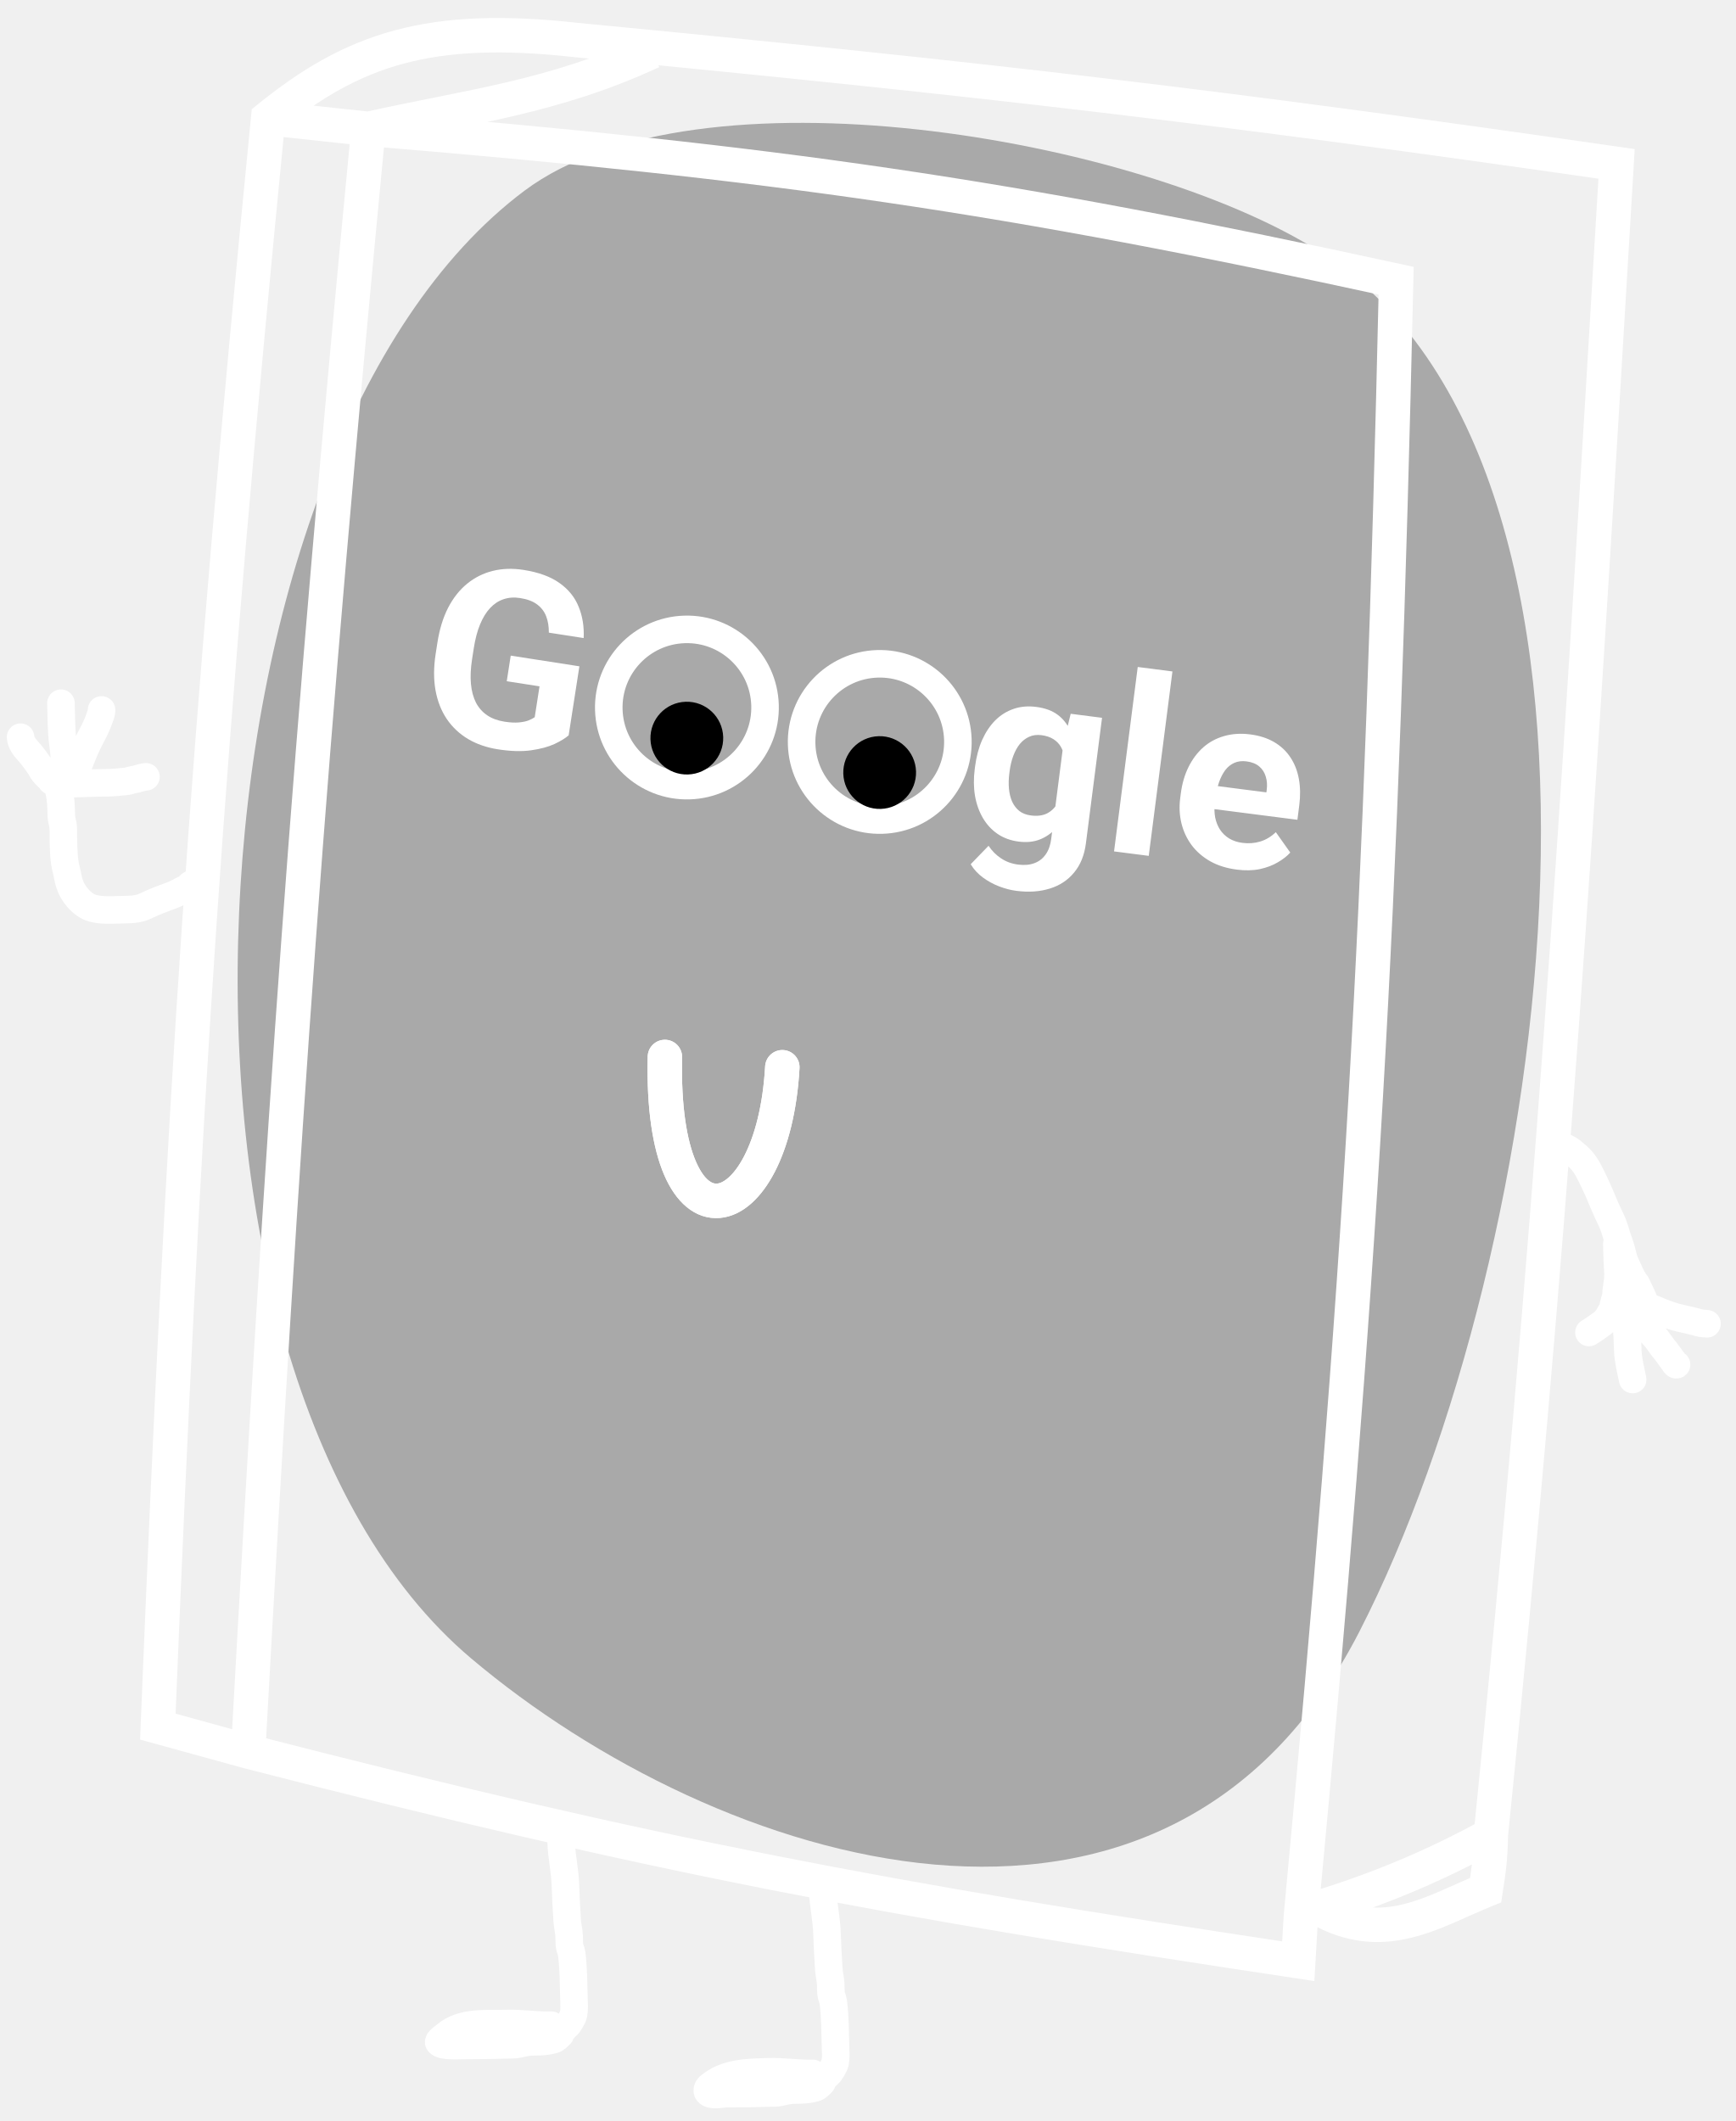
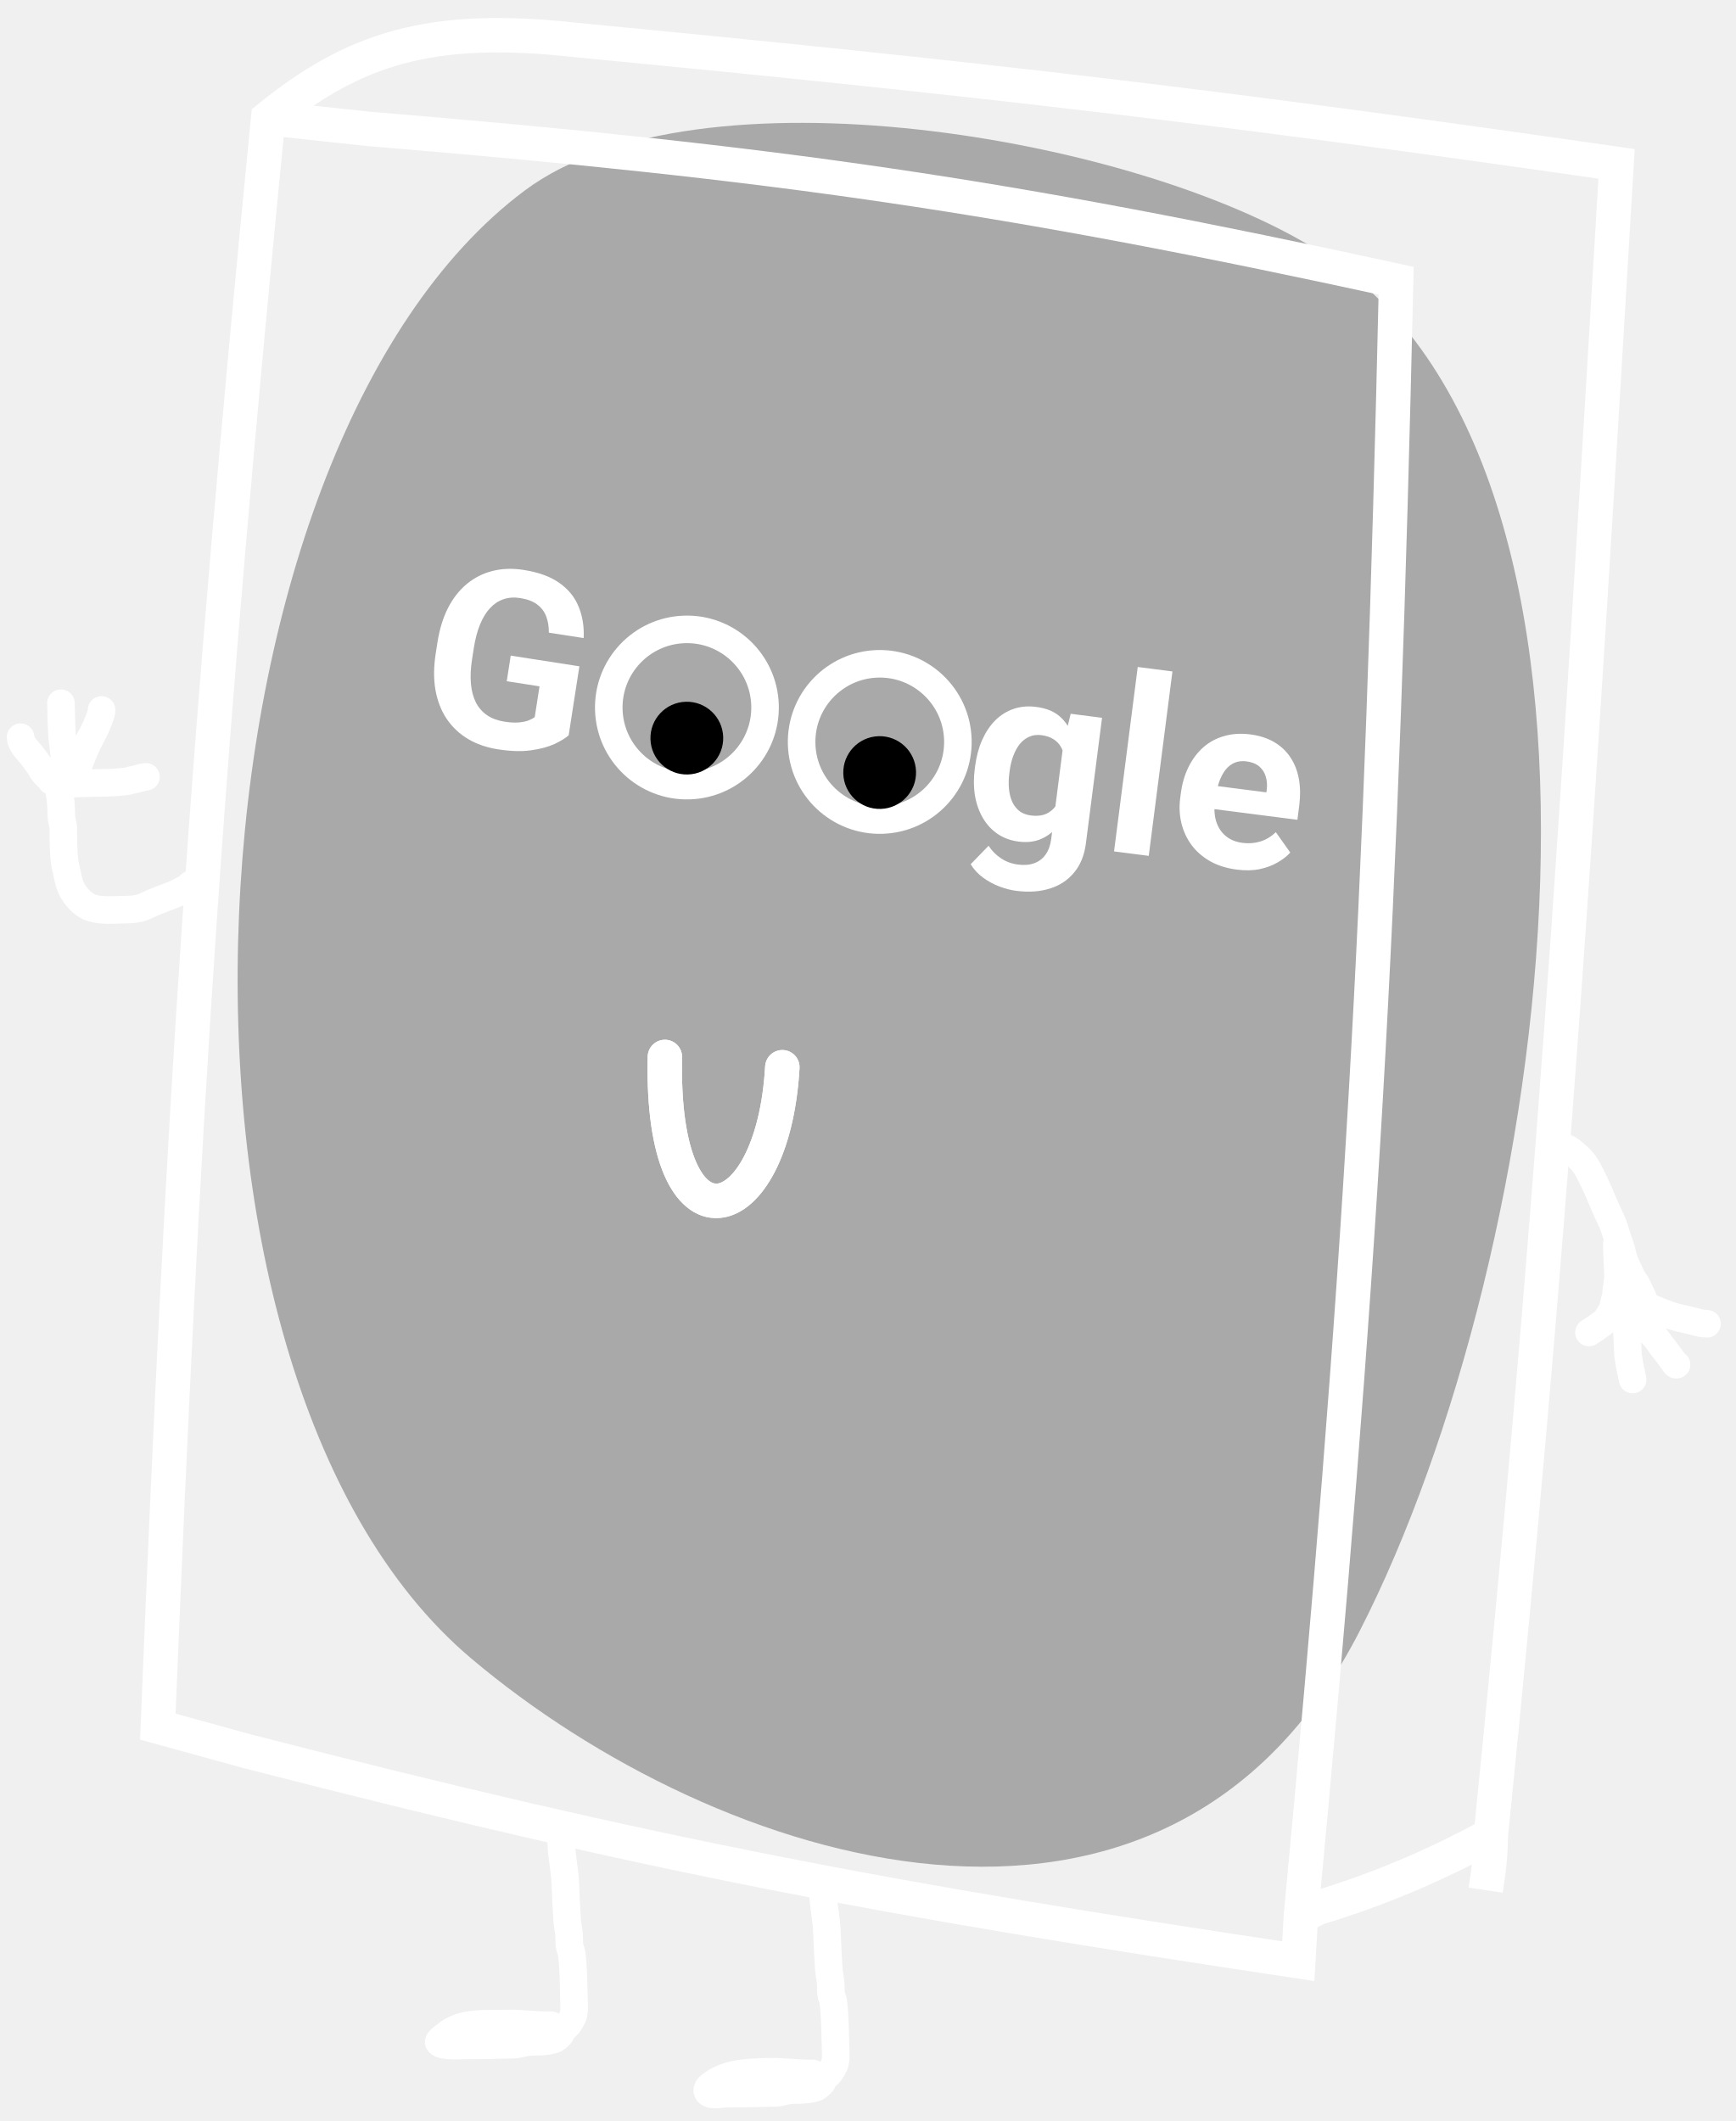
<svg xmlns="http://www.w3.org/2000/svg" width="252" height="308" viewBox="0 0 252 308" fill="none">
  <path d="M118.018 301.085C115.871 301.149 113.742 300.786 111.604 300.85C108.618 300.939 105.341 300.94 102.936 303.031C102.751 303.192 102.598 303.574 102.77 303.807C103.234 304.437 104.864 304.027 105.511 304.028C107.86 304.031 110.2 303.988 112.55 303.918C113.256 303.897 113.877 303.654 114.568 303.561C115.117 303.487 115.685 303.504 116.239 303.487C116.964 303.466 117.58 303.391 118.283 303.213C118.776 303.087 118.975 302.743 119.339 302.433M115.906 301.895L118.431 301.82C118.868 301.807 119.511 301.932 119.849 301.611C119.988 301.479 120.113 301.324 120.264 301.207C120.567 300.974 121.182 299.912 121.258 299.529C121.408 298.76 121.342 297.991 121.319 297.213C121.254 295.045 121.267 292.862 120.994 290.709C120.938 290.272 120.691 289.878 120.659 289.449C120.627 289.005 120.64 288.555 120.619 288.11C120.586 287.381 120.387 286.666 120.341 285.935C120.23 284.186 120.129 282.436 120.077 280.675C120.015 278.619 119.528 276.63 119.467 274.583" stroke="white" stroke-width="4" stroke-linecap="round" />
-   <path d="M230.715 193.496C231.074 193.24 231.458 193.045 231.812 192.771C232.289 192.403 232.944 192.037 233.299 191.538C233.48 191.283 233.637 191.003 233.788 190.729C233.91 190.506 234.064 190.329 234.156 190.082C234.236 189.865 234.258 189.62 234.303 189.395C234.364 189.085 234.479 188.787 234.559 188.481C234.665 188.072 234.666 187.666 234.712 187.249C234.775 186.68 234.892 186.117 234.921 185.545C234.965 184.674 234.855 183.815 234.83 182.947L234.761 180.669M237.063 200.327C236.767 198.884 236.393 197.49 236.349 196.009C236.311 194.757 236.279 193.523 236.112 192.28C235.911 190.786 236.064 189.251 235.851 187.76C235.743 187.003 235.813 186.238 235.658 185.486C235.562 185.02 235.526 184.478 235.364 184.036M243.435 198.172C243.308 198.292 243.041 197.799 242.98 197.712C242.75 197.387 242.497 197.073 242.273 196.744C242.064 196.437 241.832 196.16 241.597 195.873C241.216 195.408 240.892 194.892 240.522 194.417C240.295 194.124 240.037 193.863 239.796 193.582C239.52 193.258 239.334 192.891 239.128 192.522C238.758 191.857 238.339 191.216 237.944 190.565C237.63 190.049 237.336 189.543 237.075 188.998C236.832 188.492 236.581 187.982 236.262 187.52M247.855 192.231C247.688 192.202 247.525 192.204 247.357 192.194C246.912 192.169 246.498 192.028 246.071 191.913C245.418 191.736 244.745 191.594 244.084 191.447C243.006 191.208 241.984 190.853 240.967 190.428C238.851 189.545 236.627 188.745 234.674 187.526M238.197 189C238.011 188.528 240.286 191.939 237.623 186.516C237.076 185.826 236.746 185.095 236.397 184.289C236.162 183.745 235.866 183.25 235.724 182.663C235.547 181.929 235.362 181.223 235.11 180.51C234.865 179.819 234.64 179.104 234.427 178.403C234.182 177.601 233.801 176.869 233.445 176.111C232.763 174.653 232.209 173.131 231.497 171.688C230.926 170.529 230.406 169.295 229.502 168.339C229.195 168.014 228.821 167.713 228.486 167.415C228.142 167.109 227.753 166.84 227.33 166.662C227.013 166.529 226.739 166.425 226.412 166.33C226.225 166.275 226.009 166.286 225.844 166.182" stroke="white" stroke-width="4" stroke-linecap="round" />
+   <path d="M230.715 193.496C231.074 193.24 231.458 193.045 231.812 192.771C232.289 192.403 232.944 192.037 233.299 191.538C233.48 191.283 233.637 191.003 233.787 190.729C233.91 190.506 234.064 190.329 234.156 190.082C234.236 189.865 234.258 189.62 234.303 189.395C234.364 189.085 234.479 188.787 234.558 188.481C234.665 188.072 234.666 187.666 234.712 187.249C234.775 186.68 234.892 186.117 234.921 185.545C234.965 184.674 234.855 183.815 234.829 182.947L234.761 180.669M237.063 200.327C236.767 198.884 236.393 197.49 236.349 196.009C236.311 194.757 236.279 193.523 236.112 192.28C235.911 190.786 236.064 189.251 235.851 187.76C235.743 187.003 235.813 186.238 235.658 185.486C235.562 185.02 235.526 184.478 235.364 184.036M243.435 198.172C243.308 198.292 243.041 197.799 242.98 197.712C242.75 197.387 242.497 197.073 242.273 196.744C242.064 196.437 241.832 196.16 241.597 195.873C241.216 195.408 240.891 194.892 240.522 194.417C240.295 194.124 240.037 193.863 239.796 193.582C239.519 193.258 239.334 192.891 239.128 192.522C238.758 191.857 238.339 191.216 237.944 190.565C237.63 190.049 237.336 189.543 237.075 188.998C236.832 188.492 236.581 187.982 236.262 187.52M247.855 192.231C247.688 192.202 247.525 192.204 247.357 192.194C246.912 192.169 246.498 192.028 246.071 191.913C245.418 191.736 244.744 191.594 244.084 191.447C243.006 191.208 241.984 190.853 240.967 190.428C238.851 189.545 236.627 188.745 234.674 187.526M238.197 189C238.011 188.528 240.286 191.939 237.623 186.516C237.076 185.826 236.746 185.095 236.397 184.289C236.162 183.745 235.866 183.25 235.724 182.663C235.547 181.929 235.362 181.223 235.109 180.51C234.865 179.819 234.64 179.104 234.426 178.403C234.182 177.601 233.801 176.869 233.445 176.111C232.763 174.653 232.209 173.131 231.497 171.688C230.926 170.529 230.406 169.295 229.502 168.339C229.195 168.014 228.821 167.713 228.486 167.415C228.142 167.109 227.753 166.84 227.33 166.662C227.013 166.529 226.739 166.425 226.412 166.33C226.225 166.275 226.009 166.286 225.843 166.182" stroke="white" stroke-width="4" stroke-linecap="round" />
  <path d="M68.395 240.81C18.564 198.718 25.827 65.378 76.151 27.697C101.203 8.939 165.041 19.846 191.372 36.402C241.243 67.758 225.537 182.071 197.372 236.952C169.206 291.832 104.074 270.948 68.395 240.81Z" fill="#A9A9A9" />
  <circle cx="99.74" cy="102.74" r="11.347" transform="rotate(-1.71353 99.7403 102.74)" stroke="white" stroke-width="4" />
  <circle cx="127.74" cy="107.74" r="11.347" transform="rotate(-1.71353 127.74 107.74)" stroke="white" stroke-width="4" />
  <circle cx="99.727" cy="107.186" r="5.283" transform="rotate(-1.71353 99.7269 107.186)" fill="black" />
  <circle cx="127.727" cy="112.186" r="5.283" transform="rotate(-1.71353 127.727 112.186)" fill="black" />
-   <path d="M202.719 40.761L205.218 40.818L205.265 38.758L203.252 38.319L202.719 40.761ZM188.51 284.795L188.138 287.268L190.846 287.675L191.006 284.941L188.51 284.795ZM36.031 254.341L35.368 256.752L35.388 256.757L35.408 256.762L36.031 254.341ZM38.94 17.148L37.364 15.207L36.554 15.865L36.452 16.904L38.94 17.148ZM83.621 5.807L83.344 8.292L83.363 8.294L83.382 8.296L83.621 5.807ZM234.726 23.797L237.222 23.945L237.358 21.65L235.082 21.322L234.726 23.797ZM188.889 278.281L186.4 278.047L186.396 278.091L186.393 278.136L188.889 278.281ZM22.917 250.732L20.419 250.63L20.339 252.615L22.254 253.142L22.917 250.732ZM191.344 277.047L190.619 274.655L190.413 274.717L190.221 274.814L191.344 277.047ZM215.714 274.477L216.65 276.795L217.972 276.261L218.185 274.852L215.714 274.477ZM99.042 153.543C99.073 152.163 97.979 151.019 96.599 150.987C95.219 150.956 94.074 152.05 94.043 153.43L99.042 153.543ZM116.091 155.118C116.168 153.74 115.114 152.559 113.735 152.482C112.357 152.404 111.176 153.458 111.099 154.837L116.091 155.118ZM53.288 21.205C112.363 26.079 145.441 30.834 202.187 43.204L203.252 38.319C146.274 25.898 112.977 21.113 53.699 16.222L53.288 21.205ZM188.881 282.323C129.172 273.352 95.835 267.159 36.654 251.92L35.408 256.762C94.79 272.053 128.301 278.277 188.138 287.268L188.881 282.323ZM38.527 254.479C43.624 162.138 47.193 110.531 55.982 18.953L51.005 18.475C42.208 110.135 38.634 161.812 33.535 254.204L38.527 254.479ZM53.76 16.228L39.207 14.663L38.672 19.634L53.226 21.199L53.76 16.228ZM40.515 19.089C46.52 14.216 52.069 10.999 58.601 9.24C65.16 7.474 72.898 7.128 83.344 8.292L83.897 3.322C73.098 2.12 64.678 2.426 57.301 4.412C49.895 6.406 43.727 10.043 37.364 15.207L40.515 19.089ZM83.382 8.296C143.47 14.063 176.569 17.954 234.37 26.271L235.082 21.322C177.196 12.993 144.019 9.092 83.859 3.319L83.382 8.296ZM232.23 23.648C226.324 123.087 222.82 178.895 213.987 266.199L218.961 266.703C227.805 179.29 231.314 123.396 237.222 23.945L232.23 23.648ZM200.22 40.705C198.122 132.843 195.189 184.776 186.4 278.047L191.378 278.516C200.178 185.124 203.118 133.072 205.218 40.818L200.22 40.705ZM186.393 278.136L186.014 284.65L191.006 284.941L191.385 278.426L186.393 278.136ZM36.694 251.931L23.581 248.321L22.254 253.142L35.368 256.752L36.694 251.931ZM25.415 250.833C29.085 160.484 32.382 109.455 41.428 17.393L36.452 16.904C27.396 109.071 24.093 160.196 20.419 250.63L25.415 250.833ZM215.262 264.265C207.25 268.707 198.877 272.155 190.619 274.655L192.068 279.44C200.644 276.844 209.346 273.262 217.686 268.637L215.262 264.265ZM190.221 274.814L187.766 276.047L190.012 280.515L192.466 279.281L190.221 274.814ZM190.091 279.211C195.47 282.325 200.325 282.485 204.81 281.413C206.993 280.891 209.063 280.085 211.007 279.251C213.042 278.378 214.75 277.563 216.65 276.795L214.777 272.159C212.86 272.934 210.801 273.899 209.036 274.656C207.179 275.452 205.415 276.127 203.647 276.55C200.23 277.367 196.717 277.27 192.596 274.884L190.091 279.211ZM94.043 153.43C93.871 161.028 94.775 166.737 96.435 170.608C98.059 174.397 100.815 177.162 104.509 176.865C107.913 176.591 110.642 173.753 112.483 170.204C114.401 166.507 115.737 161.376 116.091 155.118L111.099 154.837C110.774 160.589 109.556 164.987 108.044 167.902C106.456 170.964 104.881 171.819 104.108 171.881C103.624 171.92 102.329 171.665 101.031 168.638C99.768 165.693 98.878 160.791 99.042 153.543L94.043 153.43ZM218.185 274.852C218.592 272.169 218.902 270.429 218.973 266.496L213.974 266.406C213.909 269.986 213.644 271.45 213.242 274.103L218.185 274.852ZM54.034 21.155C68.474 17.955 81.094 16.529 95.727 9.745L93.624 5.209C79.641 11.691 67.927 12.955 52.952 16.273L54.034 21.155Z" fill="white" />
-   <path d="M80.036 294.085C77.889 294.149 75.76 293.785 73.621 293.849C70.636 293.939 67.088 293.478 64.683 295.569C64.498 295.73 63.542 296.365 63.714 296.598C64.178 297.228 66.882 297.027 67.529 297.028C69.878 297.031 72.218 296.988 74.568 296.918C75.274 296.897 75.895 296.654 76.586 296.561C77.135 296.487 77.703 296.504 78.257 296.487C78.982 296.465 79.597 296.391 80.301 296.212C80.794 296.087 80.993 295.743 81.357 295.433M77.924 294.895L80.449 294.82C80.886 294.807 81.529 294.932 81.867 294.611C82.006 294.479 82.131 294.323 82.282 294.207C82.585 293.974 83.2 292.912 83.276 292.528C83.426 291.76 83.36 290.991 83.337 290.213C83.272 288.045 83.285 285.861 83.012 283.709C82.956 283.272 82.709 282.878 82.677 282.449C82.645 282.005 82.658 281.555 82.637 281.11C82.604 280.381 82.405 279.665 82.359 278.935C82.248 277.186 82.147 275.436 82.095 273.675C82.033 271.619 81.546 269.63 81.485 267.583" stroke="white" stroke-width="4" stroke-linecap="round" />
-   <path d="M8.85 102.115C8.894 103.583 8.898 105.059 8.992 106.525C9.061 107.593 9.25 108.639 9.328 109.705C9.371 110.293 9.414 110.8 9.548 111.36C9.603 111.588 9.621 111.814 9.628 112.047M14.746 103.093C14.76 103.555 14.535 104.032 14.381 104.461C14.091 105.27 13.737 106.032 13.323 106.785C12.595 108.11 12.03 109.497 11.496 110.906C11.338 111.325 11.16 111.75 11.026 112.176C10.967 112.367 10.803 112.519 10.759 112.708C10.711 112.913 10.645 113.089 10.579 113.29C10.542 113.402 10.439 113.431 10.443 113.562M21.193 112.807C20.542 112.862 19.931 113.146 19.282 113.238C18.956 113.285 18.626 113.45 18.306 113.471C17.863 113.499 17.426 113.55 16.984 113.596C16.047 113.693 15.081 113.663 14.139 113.691L10.306 113.806M2.986 107.052C3.008 107.796 3.629 108.588 4.116 109.113C4.738 109.783 5.254 110.541 5.779 111.291C5.977 111.574 6.099 111.904 6.324 112.167C6.532 112.412 6.747 112.648 6.981 112.869C7.157 113.035 7.375 113.188 7.456 113.41M8.491 114.245C8.495 114.374 8.477 114.53 8.512 114.656C8.607 115.008 8.676 115.323 8.73 115.694C8.814 116.283 8.857 116.84 8.875 117.44C8.895 118.093 8.87 118.772 9.052 119.406C9.271 120.172 9.177 121.079 9.2 121.871C9.244 123.331 9.246 124.89 9.622 126.309C9.788 126.94 9.871 127.596 10.063 128.22C10.322 129.056 10.697 129.705 11.266 130.369C11.837 131.037 12.617 131.671 13.476 131.893C14.796 132.235 16.122 132.148 17.471 132.107C18.764 132.069 19.961 132.131 21.15 131.554C22.325 130.984 23.565 130.516 24.793 130.072C25.372 129.862 25.952 129.573 26.489 129.267C26.736 129.126 27.165 128.981 27.342 128.761C27.434 128.647 27.665 128.426 27.788 128.374C28.052 128.261 28.387 128.238 28.623 128.071" stroke="white" stroke-width="4" stroke-linecap="round" />
-   <path d="M84.128 96.758L82.569 106.78C82.102 107.194 81.413 107.615 80.505 108.042C79.598 108.459 78.466 108.763 77.107 108.955C75.749 109.147 74.15 109.1 72.308 108.813C70.676 108.559 69.229 108.061 67.969 107.32C66.71 106.567 65.676 105.593 64.865 104.4C64.066 103.208 63.523 101.819 63.236 100.233C62.951 98.635 62.96 96.863 63.263 94.918L63.509 93.337C63.811 91.392 64.329 89.699 65.063 88.26C65.809 86.822 66.732 85.655 67.832 84.759C68.932 83.863 70.173 83.243 71.554 82.901C72.936 82.558 74.42 82.511 76.006 82.757C78.206 83.1 79.957 83.74 81.258 84.677C82.561 85.603 83.484 86.755 84.029 88.133C84.587 89.5 84.827 91.008 84.749 92.656L79.694 91.87C79.7 90.993 79.573 90.209 79.313 89.516C79.053 88.823 78.615 88.245 78 87.782C77.395 87.32 76.567 87.007 75.513 86.844C74.644 86.708 73.841 86.767 73.102 87.02C72.376 87.263 71.728 87.69 71.159 88.301C70.589 88.912 70.105 89.702 69.705 90.672C69.305 91.642 69.001 92.792 68.794 94.124L68.543 95.739C68.338 97.059 68.283 98.249 68.379 99.307C68.477 100.354 68.721 101.264 69.111 102.036C69.514 102.799 70.059 103.411 70.746 103.874C71.433 104.336 72.269 104.644 73.253 104.797C74.076 104.925 74.77 104.962 75.335 104.908C75.913 104.855 76.385 104.757 76.751 104.612C77.131 104.458 77.428 104.302 77.642 104.146L78.339 99.665L73.58 98.924L74.158 95.207L84.128 96.758Z" fill="white" />
+   <path d="M53.493 18.714L53.226 21.199L53.257 21.203L53.287 21.205L53.493 18.714ZM202.719 40.761L205.218 40.818L205.265 38.758L203.251 38.319L202.719 40.761ZM188.51 284.795L188.138 287.268L190.846 287.675L191.006 284.941L188.51 284.795ZM36.031 254.341L35.368 256.752L35.388 256.757L35.408 256.762L36.031 254.341ZM38.94 17.148L37.364 15.207L36.554 15.865L36.452 16.904L38.94 17.148ZM83.621 5.807L83.344 8.292L83.363 8.294L83.382 8.296L83.621 5.807ZM234.726 23.797L237.222 23.945L237.358 21.65L235.082 21.322L234.726 23.797ZM188.889 278.281L186.4 278.047L186.396 278.091L186.393 278.136L188.889 278.281ZM22.917 250.732L20.419 250.63L20.339 252.615L22.254 253.142L22.917 250.732ZM191.343 277.047L190.619 274.655L190.413 274.717L190.221 274.814L191.343 277.047ZM99.042 153.543C99.073 152.163 97.979 151.019 96.599 150.987C95.218 150.956 94.074 152.05 94.043 153.43L99.042 153.543ZM116.09 155.118C116.168 153.74 115.114 152.559 113.735 152.482C112.357 152.404 111.176 153.458 111.098 154.837L116.09 155.118ZM53.287 21.205C112.363 26.079 145.441 30.834 202.187 43.204L203.251 38.319C146.274 25.898 112.977 21.113 53.699 16.222L53.287 21.205ZM188.881 282.323C129.172 273.352 95.835 267.159 36.654 251.92L35.408 256.762C94.79 272.053 128.301 278.277 188.138 287.268L188.881 282.323ZM53.76 16.228L39.207 14.663L38.672 19.634L53.226 21.199L53.76 16.228ZM40.515 19.089C46.52 14.216 52.069 10.999 58.601 9.24C65.16 7.474 72.898 7.128 83.344 8.292L83.897 3.322C73.098 2.12 64.678 2.426 57.301 4.412C49.895 6.406 43.727 10.043 37.364 15.207L40.515 19.089ZM83.382 8.296C143.47 14.063 176.569 17.954 234.37 26.271L235.082 21.322C177.196 12.993 144.019 9.092 83.859 3.319L83.382 8.296ZM232.23 23.648C226.324 123.087 222.82 178.895 213.986 266.199L218.961 266.703C227.805 179.29 231.314 123.396 237.222 23.945L232.23 23.648ZM200.22 40.705C198.121 132.843 195.189 184.776 186.4 278.047L191.378 278.516C200.178 185.124 203.118 133.072 205.218 40.818L200.22 40.705ZM186.393 278.136L186.014 284.65L191.006 284.941L191.385 278.426L186.393 278.136ZM36.694 251.931L23.581 248.321L22.254 253.142L35.368 256.752L36.694 251.931ZM25.415 250.833C29.085 160.484 32.382 109.455 41.428 17.393L36.452 16.904C27.396 109.071 24.093 160.196 20.419 250.63L25.415 250.833ZM215.262 264.265C207.249 268.707 198.877 272.155 190.619 274.655L192.068 279.44C200.644 276.844 209.346 273.262 217.686 268.637L215.262 264.265ZM190.221 274.814L187.766 276.047L190.012 280.515L192.466 279.281L190.221 274.814ZM94.043 153.43C93.871 161.028 94.775 166.737 96.435 170.608C98.059 174.397 100.815 177.162 104.509 176.865C107.913 176.591 110.642 173.753 112.483 170.204C114.401 166.507 115.737 161.376 116.09 155.118L111.098 154.837C110.774 160.589 109.556 164.987 108.044 167.902C106.456 170.964 104.881 171.819 104.108 171.881C103.624 171.92 102.329 171.665 101.03 168.638C99.768 165.693 98.878 160.791 99.042 153.543L94.043 153.43ZM218.185 274.852C218.592 272.169 218.902 270.429 218.973 266.496L213.974 266.406C213.909 269.986 213.644 271.45 213.242 274.103L218.185 274.852Z" fill="white" />
+   <path d="M80.036 294.085C77.889 294.149 75.76 293.785 73.622 293.849C70.636 293.939 67.088 293.478 64.683 295.569C64.498 295.73 63.542 296.365 63.714 296.598C64.178 297.228 66.882 297.027 67.529 297.028C69.878 297.031 72.218 296.988 74.568 296.918C75.274 296.897 75.895 296.654 76.586 296.561C77.135 296.487 77.703 296.504 78.257 296.487C78.982 296.465 79.597 296.391 80.301 296.212C80.794 296.087 80.993 295.743 81.357 295.433M77.924 294.895L80.449 294.82C80.886 294.807 81.529 294.932 81.867 294.611C82.006 294.479 82.131 294.323 82.282 294.207C82.585 293.974 83.2 292.912 83.276 292.528C83.426 291.76 83.36 290.991 83.337 290.213C83.272 288.045 83.285 285.861 83.012 283.709C82.956 283.272 82.709 282.878 82.677 282.449C82.645 282.005 82.658 281.555 82.637 281.11C82.604 280.381 82.405 279.665 82.359 278.935C82.248 277.186 82.147 275.436 82.095 273.675C82.033 271.619 81.546 269.63 81.485 267.583" stroke="white" stroke-width="4" stroke-linecap="round" />
+   <path d="M8.85 102.115C8.894 103.583 8.898 105.058 8.992 106.525C9.061 107.593 9.25 108.639 9.328 109.705C9.371 110.293 9.414 110.8 9.548 111.36C9.603 111.588 9.621 111.814 9.628 112.047M14.746 103.093C14.76 103.555 14.535 104.032 14.381 104.461C14.091 105.27 13.737 106.032 13.323 106.785C12.595 108.11 12.03 109.497 11.496 110.906C11.338 111.325 11.16 111.75 11.026 112.176C10.967 112.367 10.803 112.519 10.759 112.708C10.711 112.913 10.645 113.089 10.579 113.29C10.542 113.402 10.439 113.431 10.443 113.561M21.193 112.807C20.542 112.862 19.931 113.146 19.282 113.238C18.956 113.285 18.626 113.45 18.306 113.471C17.863 113.499 17.426 113.55 16.984 113.596C16.047 113.693 15.081 113.663 14.139 113.691L10.306 113.806M2.986 107.052C3.008 107.796 3.629 108.588 4.116 109.112C4.738 109.783 5.254 110.541 5.779 111.291C5.977 111.574 6.099 111.904 6.324 112.167C6.533 112.412 6.747 112.648 6.981 112.869C7.157 113.035 7.375 113.188 7.456 113.41M8.491 114.245C8.495 114.374 8.477 114.53 8.512 114.656C8.607 115.008 8.676 115.323 8.73 115.694C8.814 116.283 8.857 116.84 8.875 117.44C8.895 118.093 8.87 118.772 9.052 119.406C9.271 120.172 9.177 121.079 9.2 121.871C9.244 123.331 9.246 124.89 9.622 126.309C9.788 126.94 9.871 127.596 10.063 128.22C10.322 129.056 10.698 129.705 11.266 130.369C11.837 131.037 12.617 131.671 13.476 131.893C14.796 132.234 16.122 132.148 17.471 132.107C18.764 132.069 19.961 132.13 21.15 131.554C22.325 130.984 23.565 130.516 24.793 130.072C25.372 129.862 25.952 129.573 26.489 129.267C26.736 129.126 27.165 128.981 27.342 128.761C27.434 128.647 27.665 128.426 27.788 128.373C28.052 128.261 28.387 128.238 28.623 128.071" stroke="white" stroke-width="4" stroke-linecap="round" />
+   <path d="M84.128 96.758L82.569 106.78C82.102 107.194 81.413 107.615 80.505 108.043C79.598 108.459 78.466 108.763 77.107 108.955C75.749 109.147 74.15 109.1 72.308 108.813C70.676 108.559 69.229 108.061 67.969 107.32C66.71 106.567 65.676 105.593 64.865 104.4C64.066 103.208 63.523 101.819 63.236 100.233C62.951 98.635 62.96 96.863 63.263 94.918L63.509 93.337C63.811 91.392 64.33 89.699 65.063 88.26C65.809 86.822 66.732 85.655 67.832 84.759C68.932 83.863 70.173 83.244 71.554 82.901C72.936 82.559 74.42 82.511 76.006 82.757C78.206 83.1 79.957 83.74 81.258 84.677C82.561 85.604 83.484 86.755 84.029 88.133C84.587 89.501 84.827 91.008 84.749 92.656L79.694 91.87C79.7 90.994 79.573 90.209 79.313 89.516C79.053 88.823 78.615 88.245 78 87.782C77.395 87.32 76.567 87.007 75.513 86.844C74.644 86.708 73.841 86.767 73.102 87.02C72.376 87.263 71.728 87.69 71.159 88.301C70.589 88.912 70.105 89.703 69.705 90.672C69.305 91.642 69.001 92.792 68.794 94.124L68.543 95.739C68.338 97.059 68.283 98.249 68.379 99.307C68.477 100.354 68.721 101.264 69.111 102.036C69.514 102.799 70.059 103.411 70.746 103.874C71.433 104.337 72.269 104.644 73.253 104.798C74.076 104.925 74.77 104.962 75.335 104.908C75.913 104.855 76.385 104.757 76.751 104.612C77.131 104.458 77.428 104.302 77.642 104.146L78.339 99.665L73.58 98.924L74.158 95.207L84.128 96.758Z" fill="white" />
  <path d="M155.465 103.651L160.016 104.236L157.673 122.473C157.452 124.193 156.881 125.602 155.961 126.701C155.05 127.813 153.875 128.589 152.436 129.031C150.995 129.484 149.374 129.595 147.573 129.363C146.782 129.262 145.959 129.05 145.102 128.727C144.257 128.406 143.462 127.973 142.717 127.428C141.983 126.885 141.393 126.242 140.944 125.499L143.539 122.819C144.034 123.568 144.641 124.178 145.36 124.648C146.078 125.13 146.902 125.431 147.832 125.551C148.738 125.667 149.527 125.597 150.198 125.341C150.868 125.096 151.412 124.675 151.831 124.079C152.249 123.495 152.515 122.755 152.63 121.86L154.417 107.947L155.465 103.651ZM141.532 111.68L141.579 111.314C141.764 109.873 142.107 108.587 142.606 107.458C143.119 106.319 143.755 105.367 144.515 104.602C145.286 103.839 146.173 103.285 147.174 102.941C148.175 102.597 149.268 102.501 150.454 102.653C151.709 102.814 152.731 103.182 153.52 103.756C154.309 104.33 154.921 105.082 155.357 106.012C155.794 106.931 156.089 107.991 156.242 109.192C156.408 110.383 156.49 111.676 156.489 113.069L156.386 113.871C156.043 115.162 155.624 116.349 155.131 117.432C154.637 118.515 154.051 119.444 153.373 120.219C152.696 120.983 151.903 121.543 150.995 121.899C150.098 122.256 149.069 122.36 147.906 122.211C146.744 122.061 145.723 121.688 144.843 121.091C143.974 120.495 143.264 119.724 142.712 118.779C142.159 117.834 141.778 116.757 141.567 115.548C141.367 114.341 141.356 113.052 141.532 111.68ZM146.6 111.959L146.553 112.325C146.453 113.104 146.436 113.84 146.5 114.533C146.565 115.227 146.72 115.855 146.967 116.419C147.227 116.972 147.576 117.425 148.015 117.776C148.468 118.118 149.025 118.331 149.688 118.416C150.606 118.534 151.38 118.439 152.011 118.13C152.642 117.809 153.148 117.325 153.526 116.677C153.905 116.028 154.175 115.259 154.337 114.37L154.63 112.086C154.701 111.351 154.686 110.682 154.587 110.078C154.488 109.463 154.309 108.926 154.049 108.467C153.789 108.009 153.424 107.631 152.954 107.334C152.484 107.037 151.906 106.845 151.221 106.757C150.558 106.672 149.963 106.749 149.436 106.989C148.922 107.218 148.47 107.567 148.079 108.037C147.699 108.508 147.383 109.082 147.131 109.759C146.88 110.423 146.703 111.157 146.6 111.959ZM170.238 97.503L166.798 124.283L161.76 123.636L165.199 96.856L170.238 97.503ZM179.586 126.28C178.121 126.092 176.838 125.691 175.735 125.076C174.634 124.45 173.73 123.667 173.024 122.725C172.33 121.786 171.838 120.736 171.55 119.576C171.263 118.405 171.2 117.192 171.362 115.937L171.451 115.239C171.635 113.81 172.006 112.528 172.565 111.395C173.124 110.262 173.838 109.308 174.705 108.533C175.584 107.76 176.6 107.211 177.752 106.886C178.906 106.55 180.169 106.47 181.54 106.646C182.877 106.818 184.034 107.191 185.012 107.766C185.99 108.34 186.775 109.079 187.368 109.982C187.972 110.887 188.382 111.932 188.596 113.117C188.811 114.291 188.83 115.57 188.652 116.953L188.384 119.045L173.39 117.119L173.82 113.771L183.88 115.064L183.929 114.68C184.018 113.983 183.971 113.344 183.785 112.765C183.613 112.176 183.297 111.687 182.839 111.297C182.381 110.907 181.763 110.662 180.984 110.562C180.322 110.477 179.733 110.549 179.22 110.779C178.706 111.008 178.264 111.365 177.895 111.849C177.537 112.335 177.237 112.923 176.995 113.612C176.766 114.292 176.597 115.05 176.49 115.887L176.4 116.584C176.303 117.34 176.318 118.05 176.445 118.717C176.584 119.384 176.821 119.976 177.157 120.492C177.504 121.009 177.946 121.432 178.482 121.761C179.031 122.091 179.671 122.303 180.403 122.397C181.31 122.514 182.175 122.448 182.999 122.199C183.835 121.94 184.585 121.487 185.247 120.84L187.347 123.803C186.879 124.322 186.268 124.799 185.515 125.234C184.774 125.67 183.905 125.996 182.909 126.21C181.914 126.413 180.806 126.437 179.586 126.28Z" fill="white" />
  <path d="M96.542 153.487C95.871 183.177 112.238 178.996 113.594 154.978" stroke="white" stroke-width="5" stroke-linecap="round" />
</svg>
